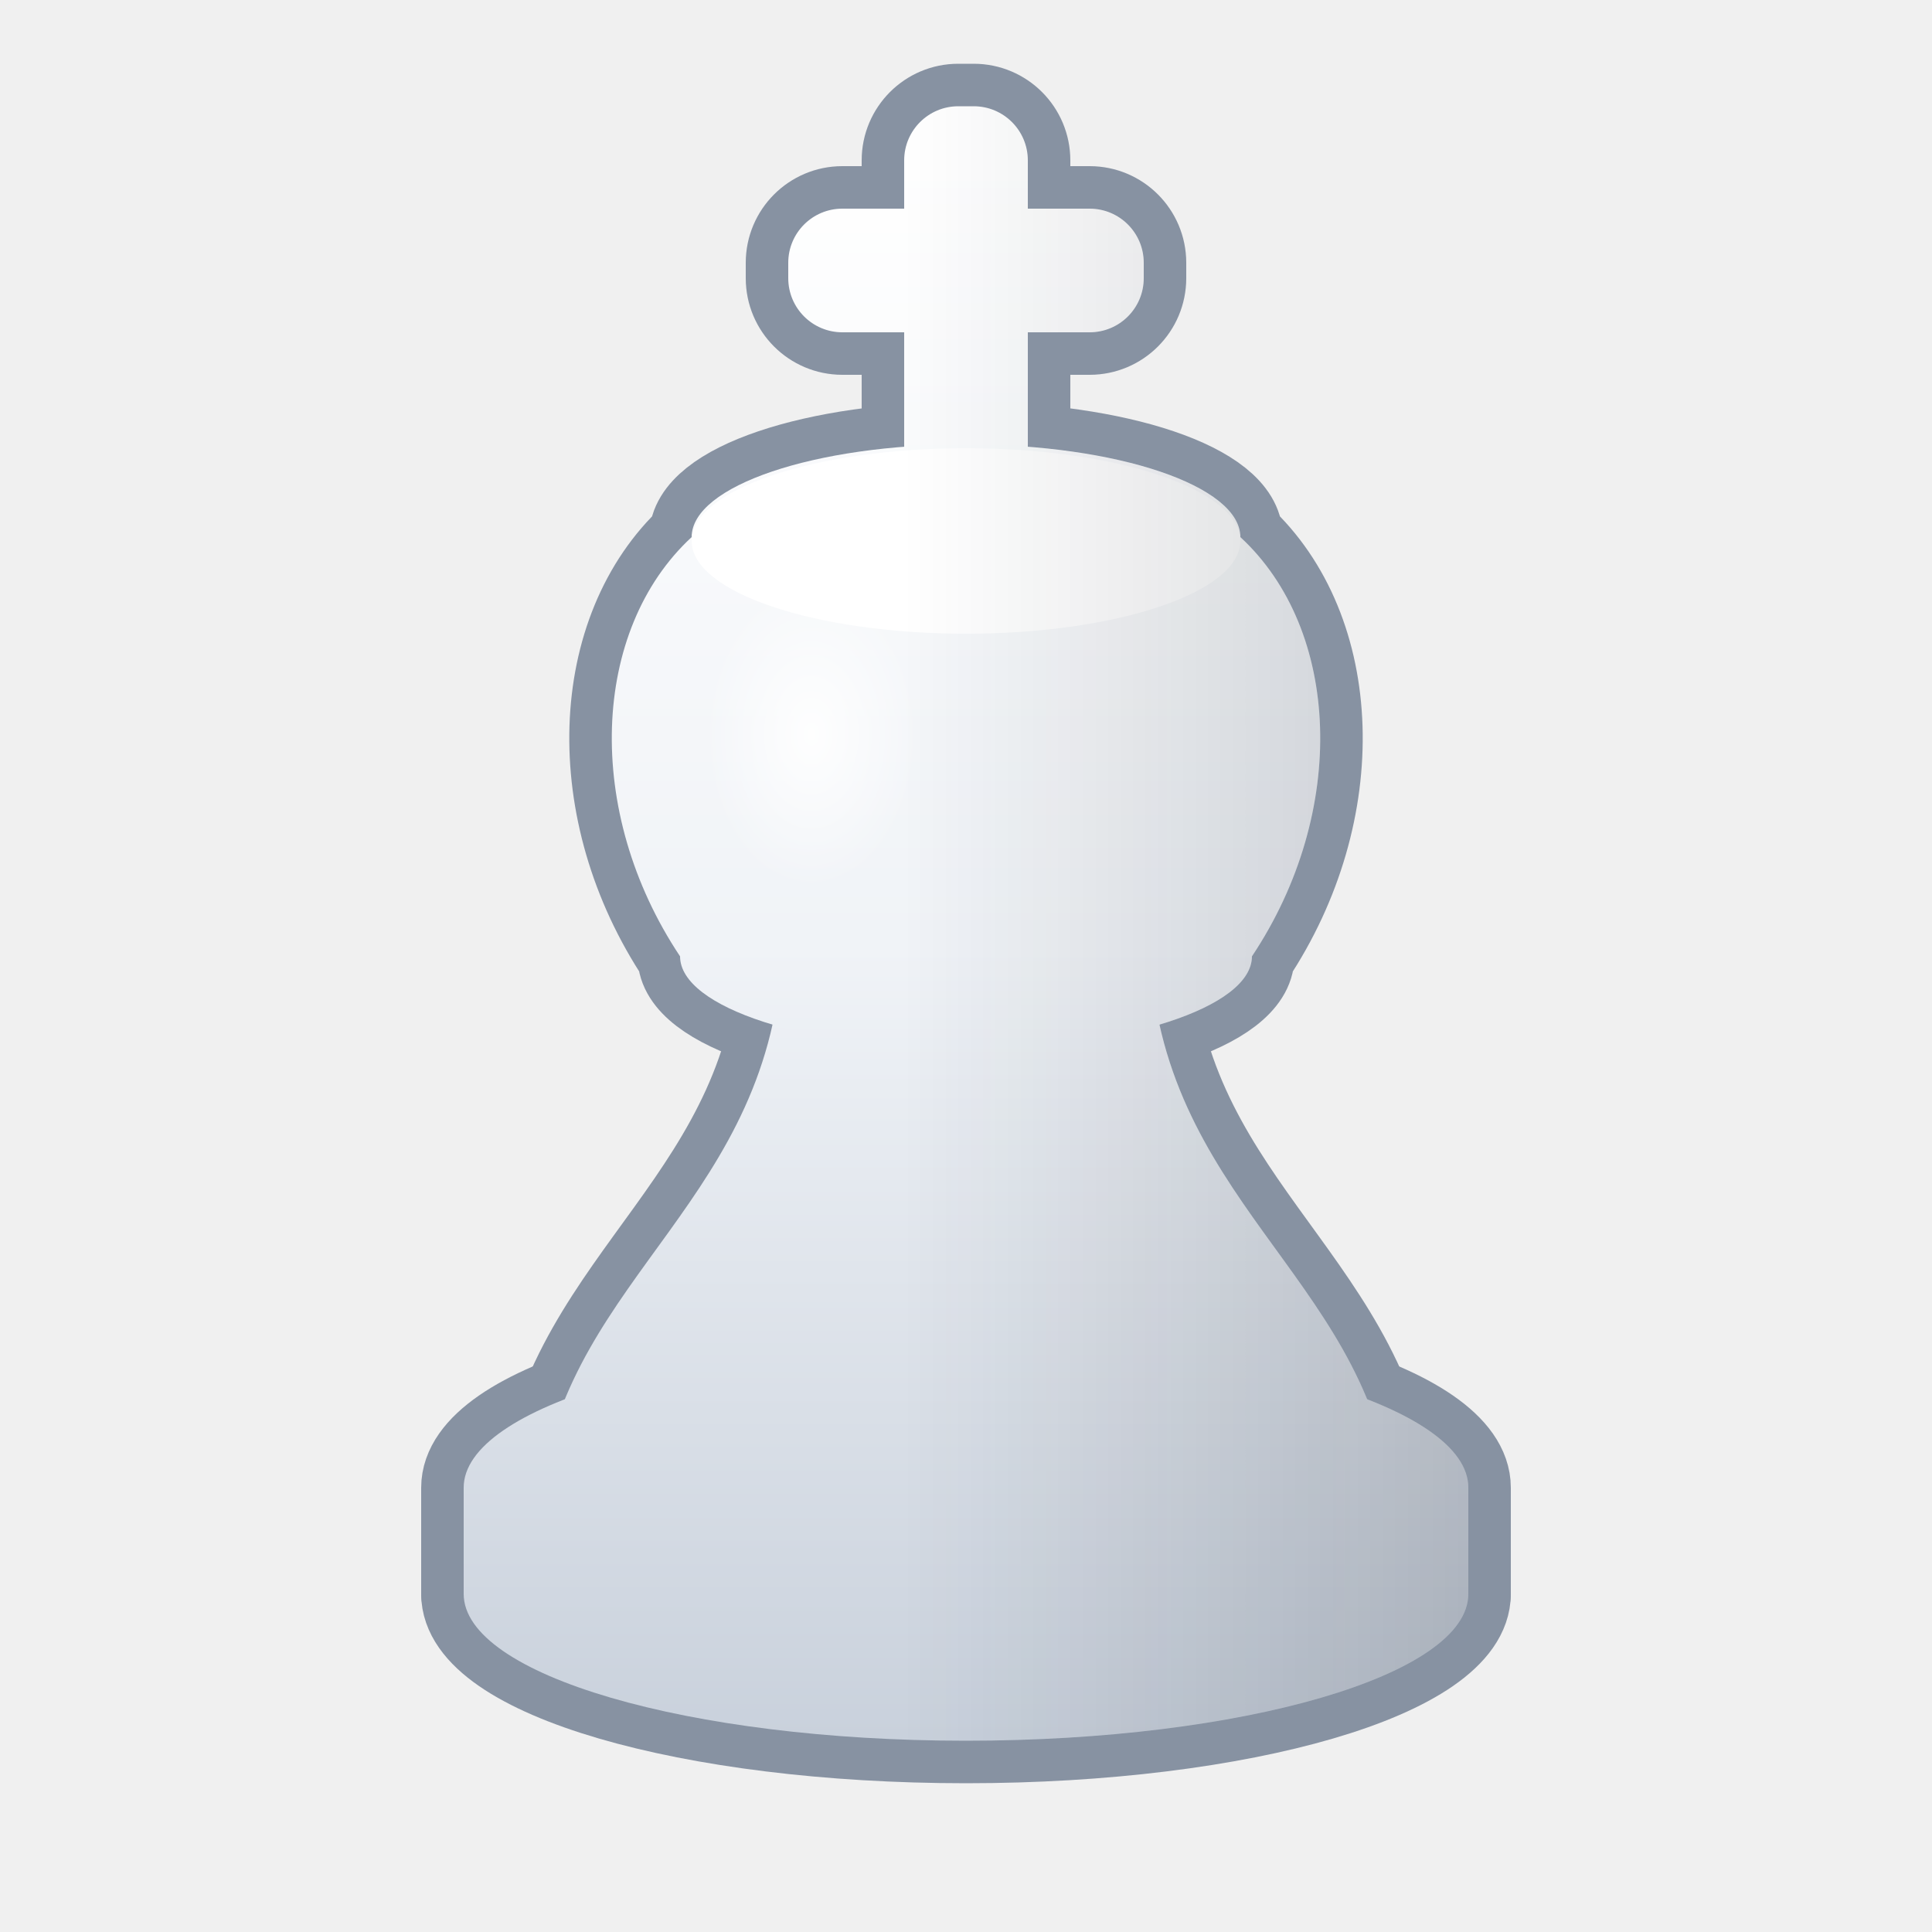
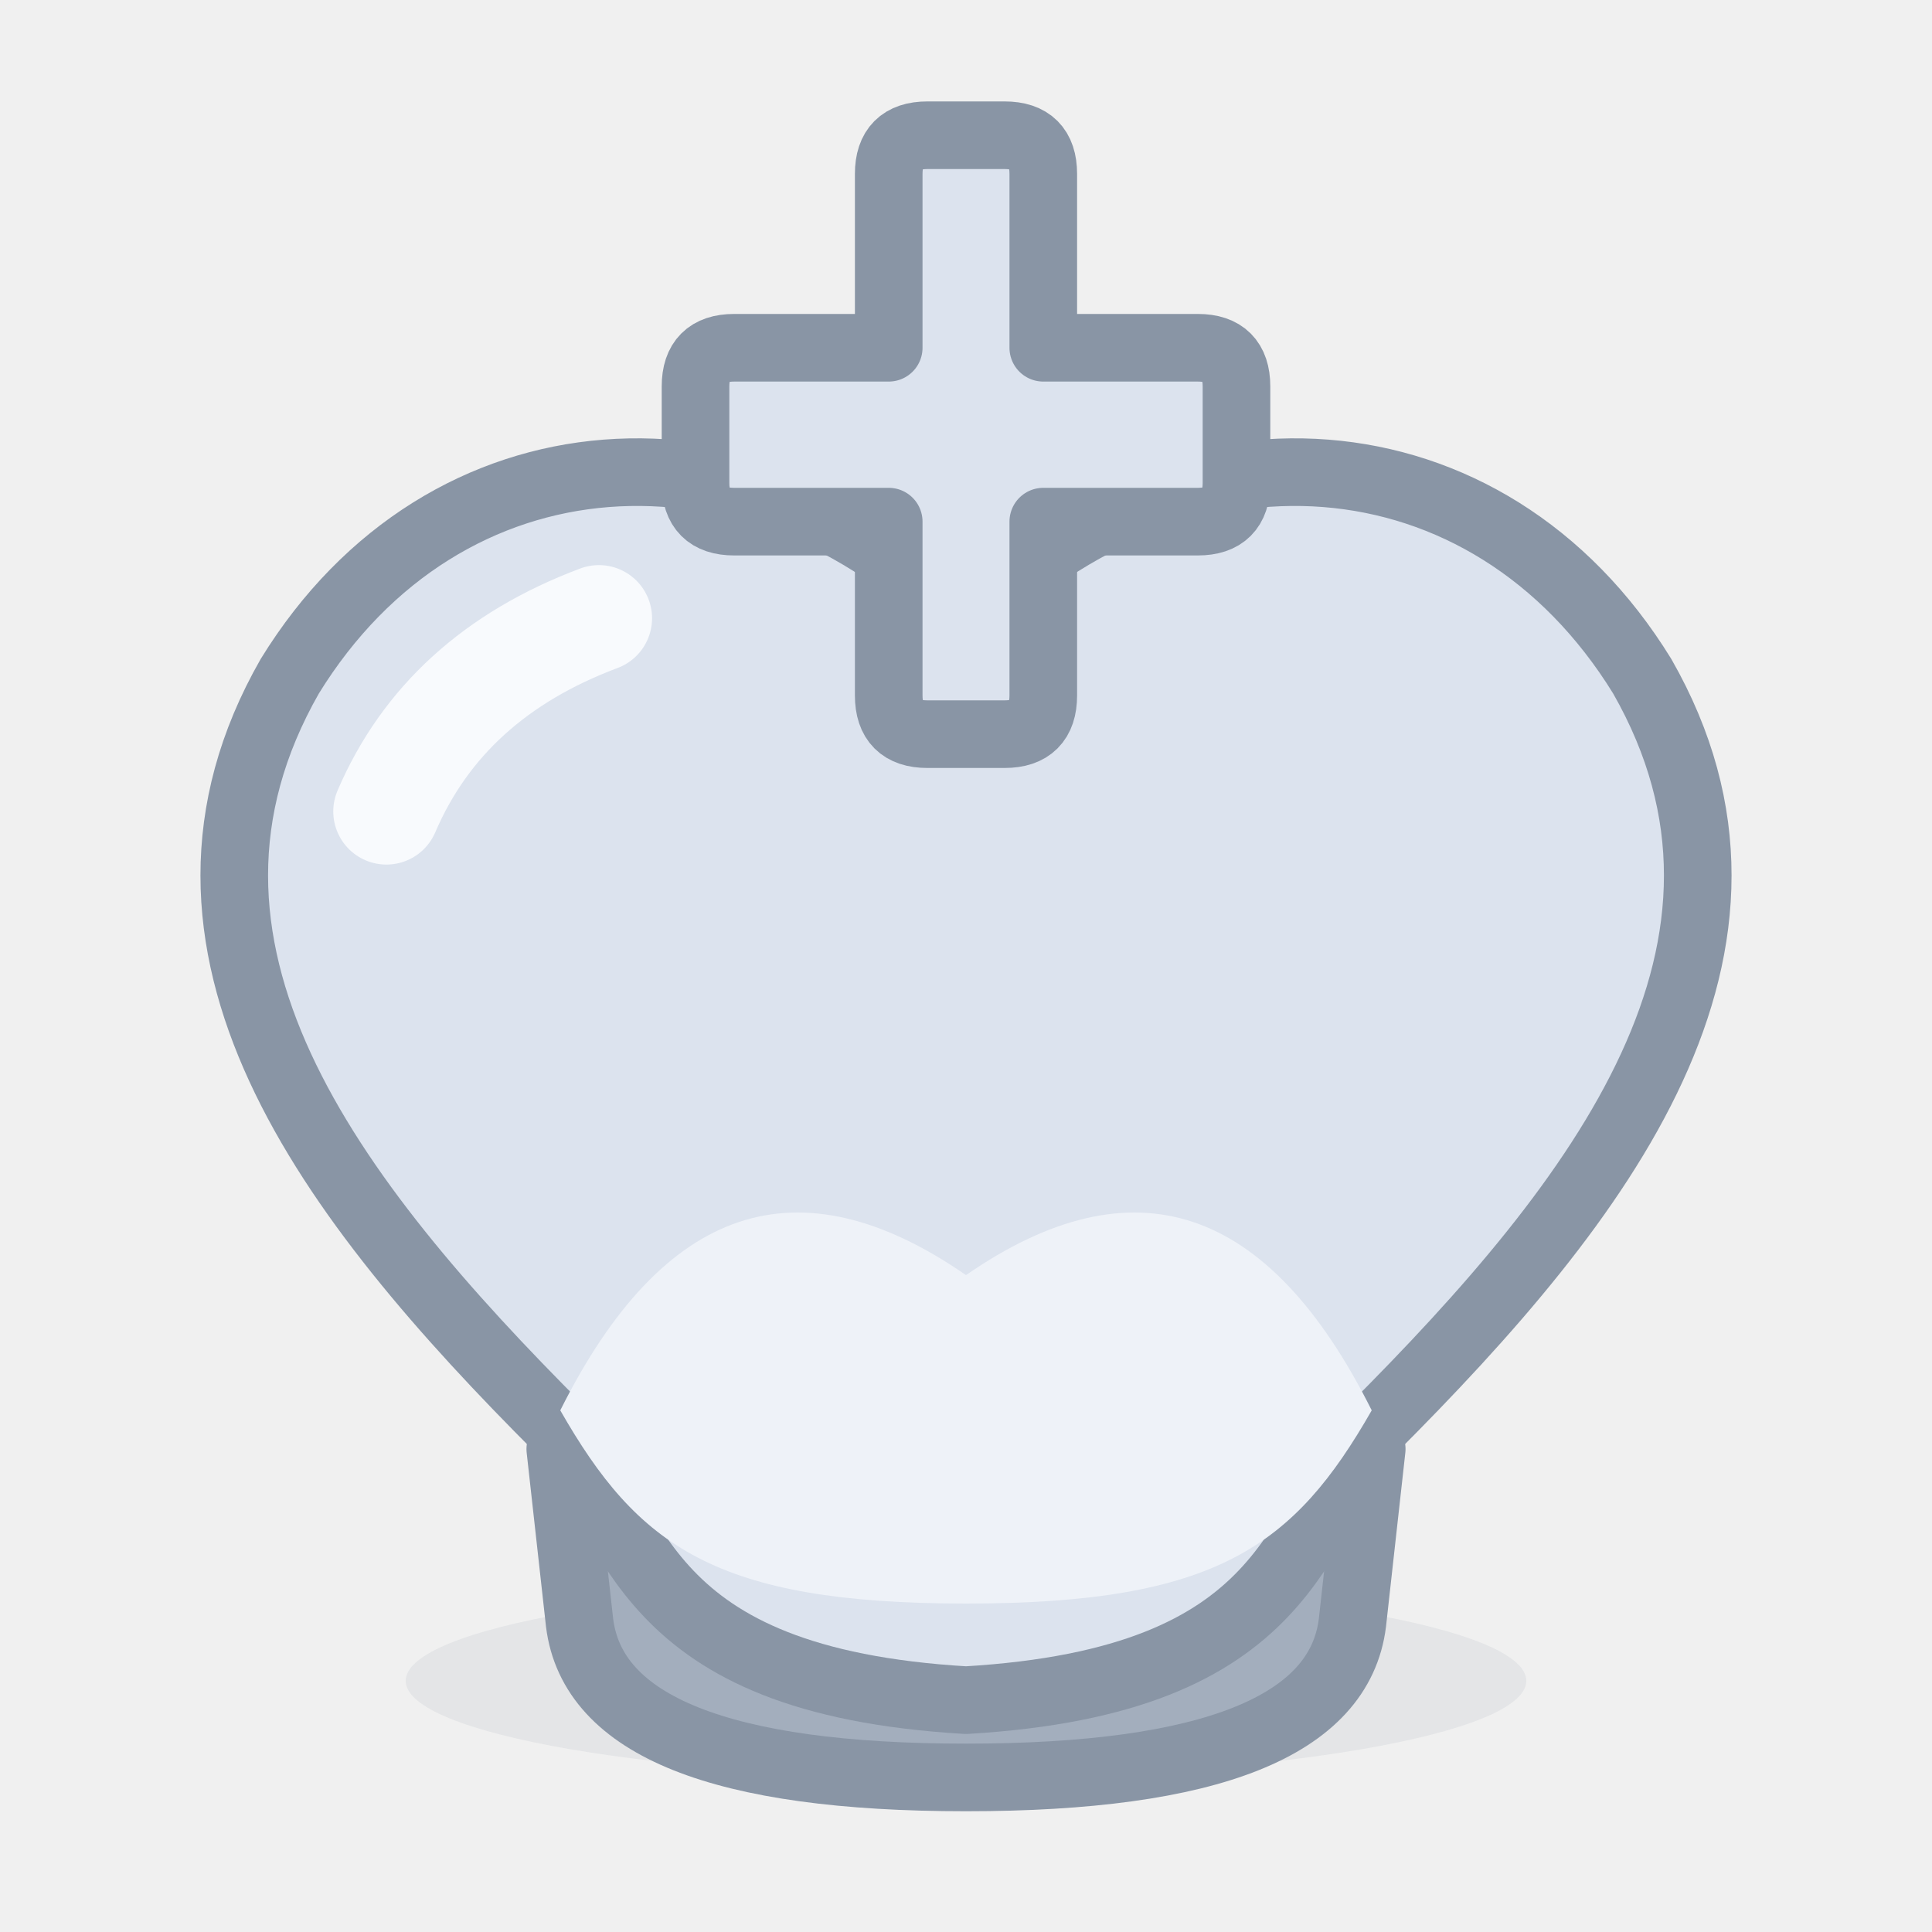
- <svg xmlns="http://www.w3.org/2000/svg" viewBox="0 0 100 100">
-   <defs>
-     <linearGradient id="swKg" gradientUnits="userSpaceOnUse" x1="0" y1="8" x2="0" y2="90">
-       <stop offset="0" stop-color="#ffffff" />
-       <stop offset=".5" stop-color="#f0f3f7" />
-       <stop offset="1" stop-color="#c9d1dc" />
-     </linearGradient>
-     <linearGradient id="swKs" gradientUnits="userSpaceOnUse" x1="24" y1="0" x2="78" y2="0">
-       <stop offset=".42" stop-color="#0b1220" stop-opacity="0" />
-       <stop offset="1" stop-color="#0b1220" stop-opacity="0.19" />
-     </linearGradient>
-     <radialGradient id="swKl">
-       <stop offset="0" stop-color="#fff" stop-opacity="0.9" />
-       <stop offset="1" stop-color="#fff" stop-opacity="0" />
-     </radialGradient>
-     <clipPath id="swKc">
-       <ellipse cx="50" cy="82.5" rx="26" ry="7.6" />
-       <path d="M24 82.5v-5.5a26 7.6 0 0 1 52 0v5.5z" />
-       <path d="M28 77C29.500 66 40 62 40.500 49h19C60 62 70.500 66 72 77z" />
-       <path d="M35.200 49.500C30.200 42 30.600 32.600 35.800 27.800a14.200 4.800 0 0 1 28.400 0C69.400 32.600 69.800 42 64.800 49.500a14.800 4.800 0 0 1-29.600 0z" />
-       <ellipse cx="50" cy="28" rx="14.200" ry="4.800" />
-       <rect x="46.800" y="5.500" width="6.400" height="21" rx="2.800" />
-       <rect x="40.800" y="10.800" width="18.400" height="6.400" rx="2.800" />
-     </clipPath>
-   </defs>
-   <g fill="#8792a2" stroke="#8792a2" stroke-width="4.4" stroke-linejoin="round" opacity="1">
-     <ellipse cx="50" cy="82.5" rx="26" ry="7.6" />
-     <path d="M24 82.5v-5.5a26 7.6 0 0 1 52 0v5.5z" />
-     <path d="M28 77C29.500 66 40 62 40.500 49h19C60 62 70.500 66 72 77z" />
-     <path d="M35.200 49.500C30.200 42 30.600 32.600 35.800 27.800a14.200 4.800 0 0 1 28.400 0C69.400 32.600 69.800 42 64.800 49.500a14.800 4.800 0 0 1-29.600 0z" />
-     <ellipse cx="50" cy="28" rx="14.200" ry="4.800" />
-     <rect x="46.800" y="5.500" width="6.400" height="21" rx="2.800" />
-     <rect x="40.800" y="10.800" width="18.400" height="6.400" rx="2.800" />
-   </g>
-   <g fill="url(#swKg)">
-     <ellipse cx="50" cy="82.5" rx="26" ry="7.6" />
-     <path d="M24 82.5v-5.5a26 7.6 0 0 1 52 0v5.5z" />
-     <path d="M28 77C29.500 66 40 62 40.500 49h19C60 62 70.500 66 72 77z" />
-     <path d="M35.200 49.500C30.200 42 30.600 32.600 35.800 27.800a14.200 4.800 0 0 1 28.400 0C69.400 32.600 69.800 42 64.800 49.500a14.800 4.800 0 0 1-29.600 0z" />
-     <ellipse cx="50" cy="28" rx="14.200" ry="4.800" />
-     <rect x="46.800" y="5.500" width="6.400" height="21" rx="2.800" />
-     <rect x="40.800" y="10.800" width="18.400" height="6.400" rx="2.800" />
-   </g>
-   <g fill="#ffffff">
-     <ellipse cx="50" cy="28" rx="14.200" ry="4.800" />
-   </g>
-   <g clip-path="url(#swKc)">
-     <rect x="0" y="0" width="100" height="100" fill="url(#swKs)" />
-     <ellipse cx="42" cy="38" rx="5.5" ry="8" fill="url(#swKl)" />
-   </g>
+ <svg xmlns="http://www.w3.org/2000/svg" width="100" height="100" viewBox="0 0 100 100">
+   <ellipse cx="50" cy="87" rx="29" ry="5" fill="#8792A3" opacity=".12" />
+   <path d="M29 75 Q50 82 71 75 L70 84 Q69 92 50 92 Q31 92 30 84 Z" fill="#A3AEBD" stroke="#8995A5" stroke-width="3.5" stroke-linejoin="round" stroke-linecap="round" />
+   <path d="M50 32 C39 21 23 22 15 35 C7 49 17 62 29 74 C33 79 33 87 50 88 C67 87 67 79 71 74 C83 62 93 49 85 35 C77 22 61 21 50 32 Z" fill="#DCE3EE" stroke="#8995A5" stroke-width="3.5" stroke-linejoin="round" stroke-linecap="round" />
+   <path d="M29 73 Q37 57 50 66 Q63 57 71 73 C67 80 63 83 50 83 C37 83 33 80 29 73 Z" fill="#EEF2F8" stroke="none" stroke-width="3.5" stroke-linejoin="round" stroke-linecap="round" />
+   <path d="M46 9 Q46 7 48 7 H52 Q54 7 54 9 V18 H62 Q64 18 64 20 V25 Q64 27 62 27 H54 V36 Q54 38 52 38 H48 Q46 38 46 36 V27 H38 Q36 27 36 25 V20 Q36 18 38 18 H46 Z" fill="#DCE3EE" stroke="#8995A5" stroke-width="3.5" stroke-linejoin="round" stroke-linecap="round" />
+   <path d="M20 42 Q23 35 31 32" fill="none" stroke="#F8FAFD" stroke-width="5.5" stroke-linejoin="round" stroke-linecap="round" />
</svg>
